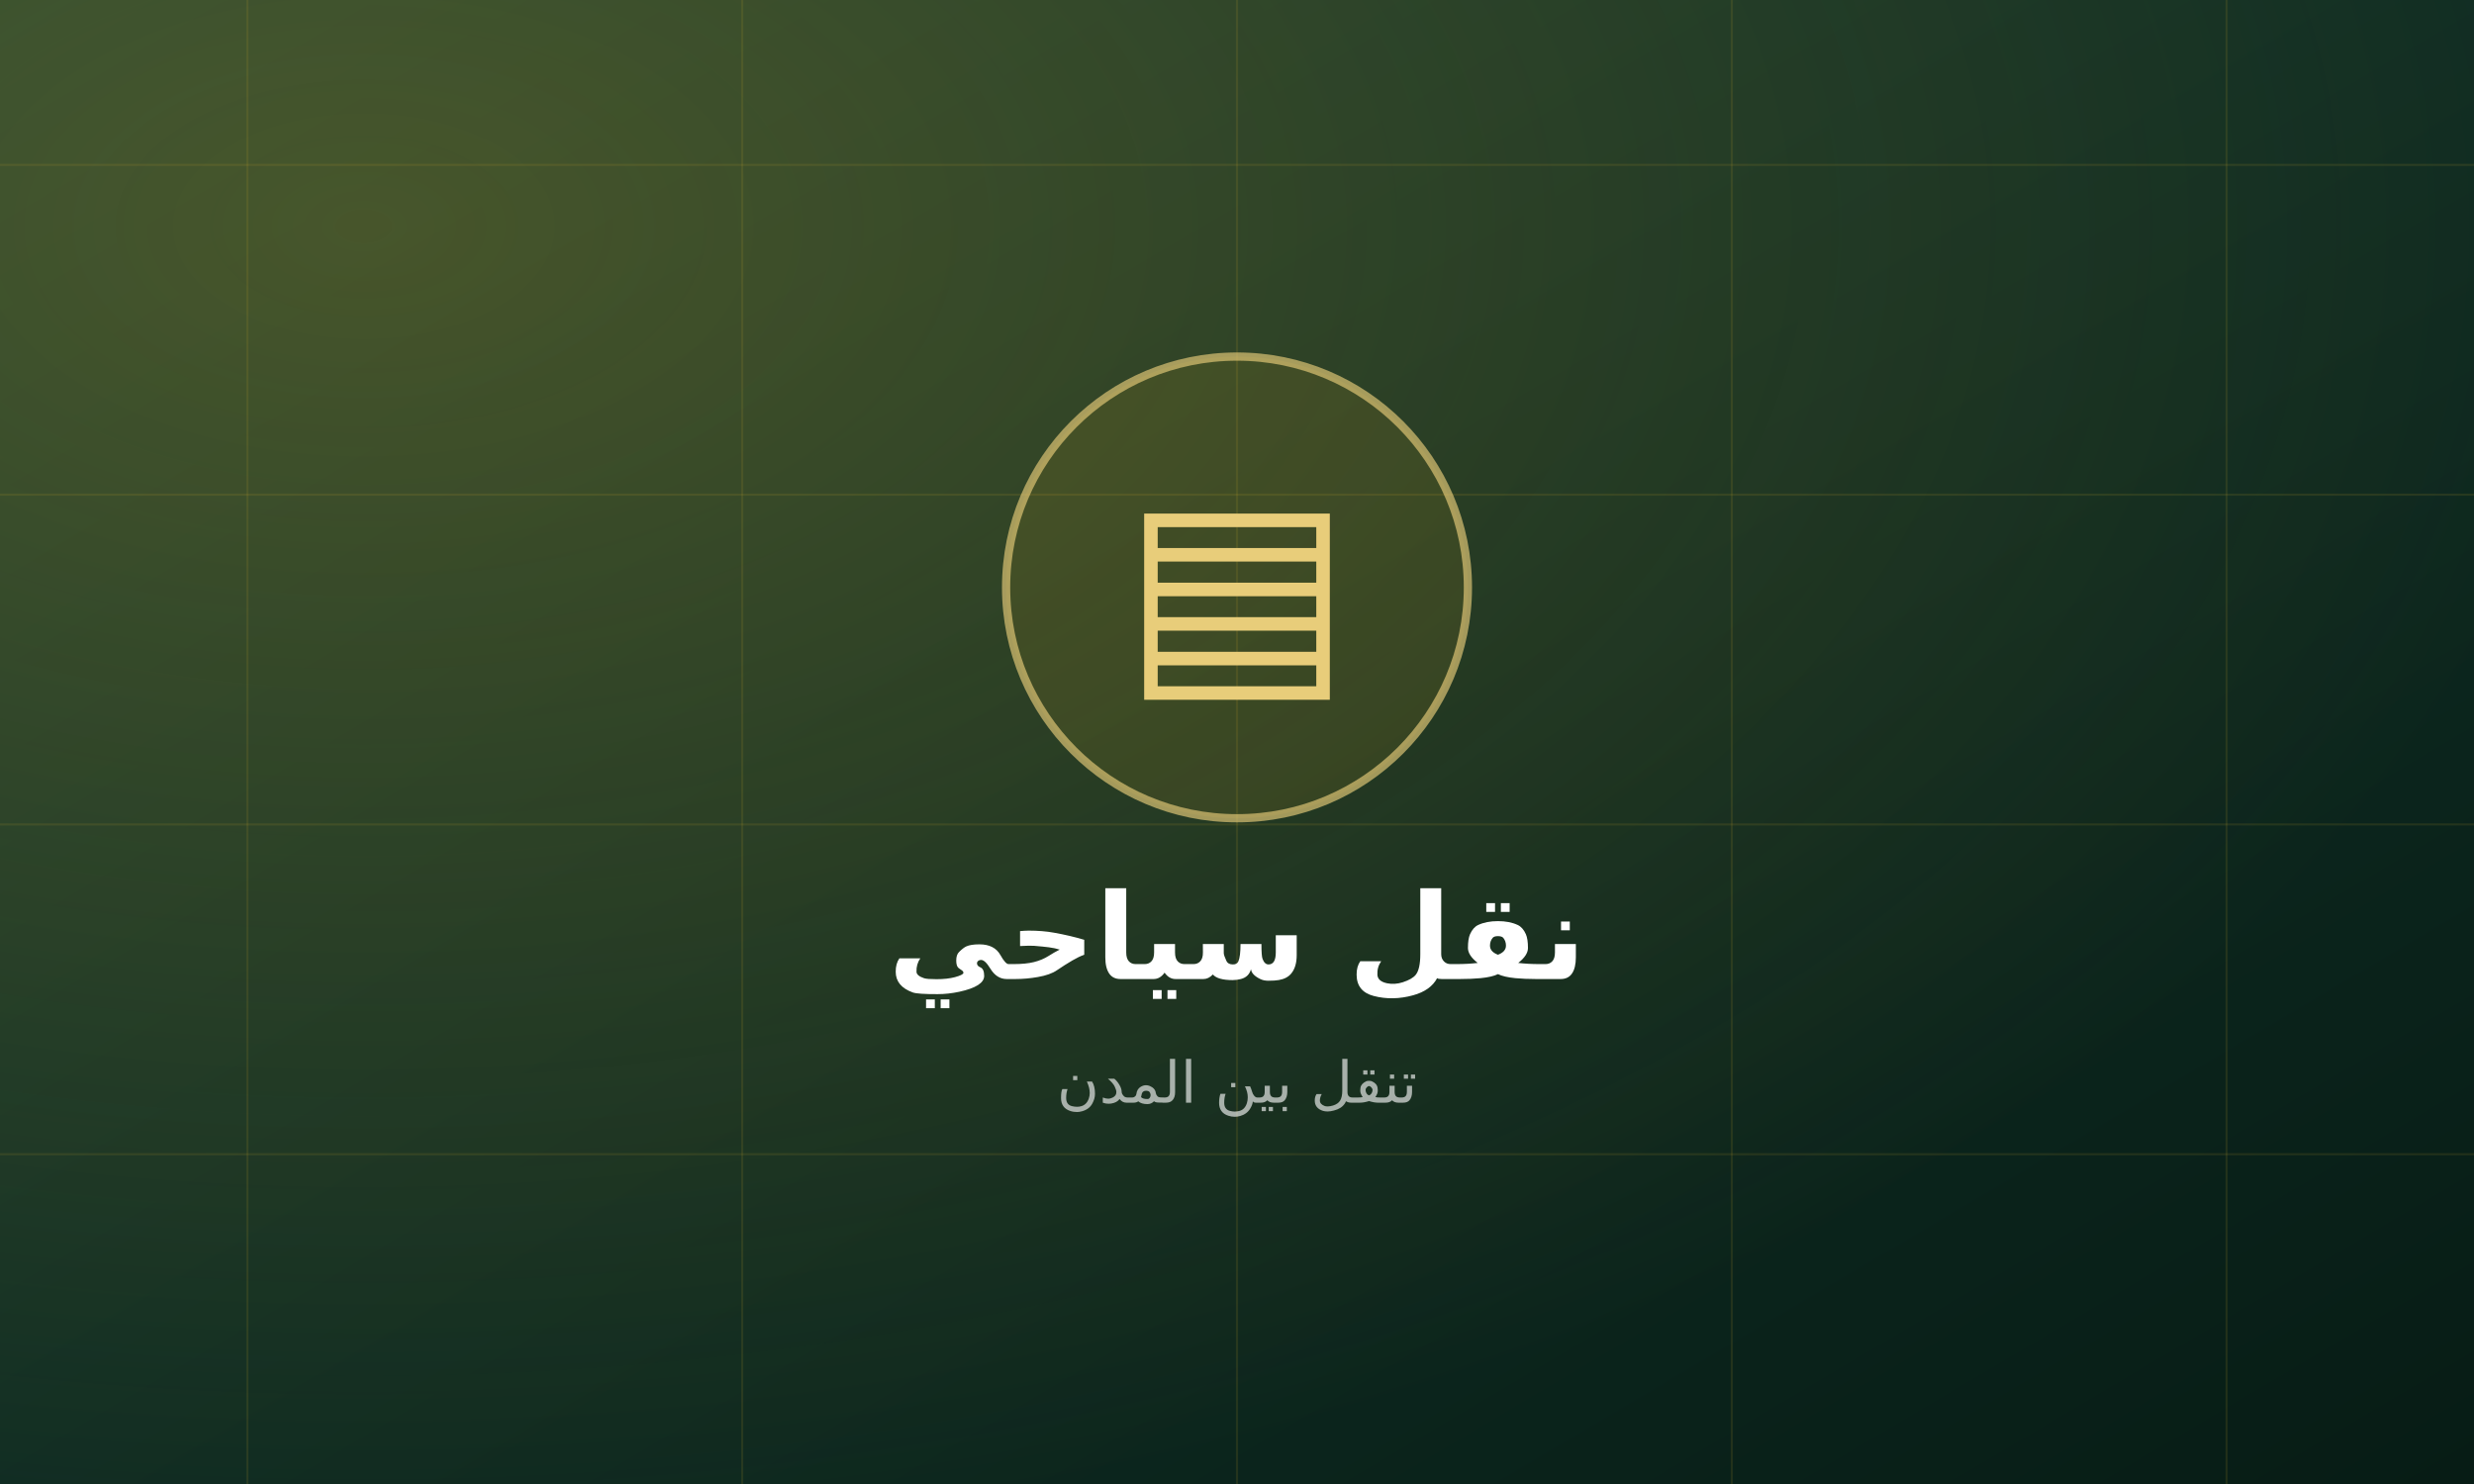
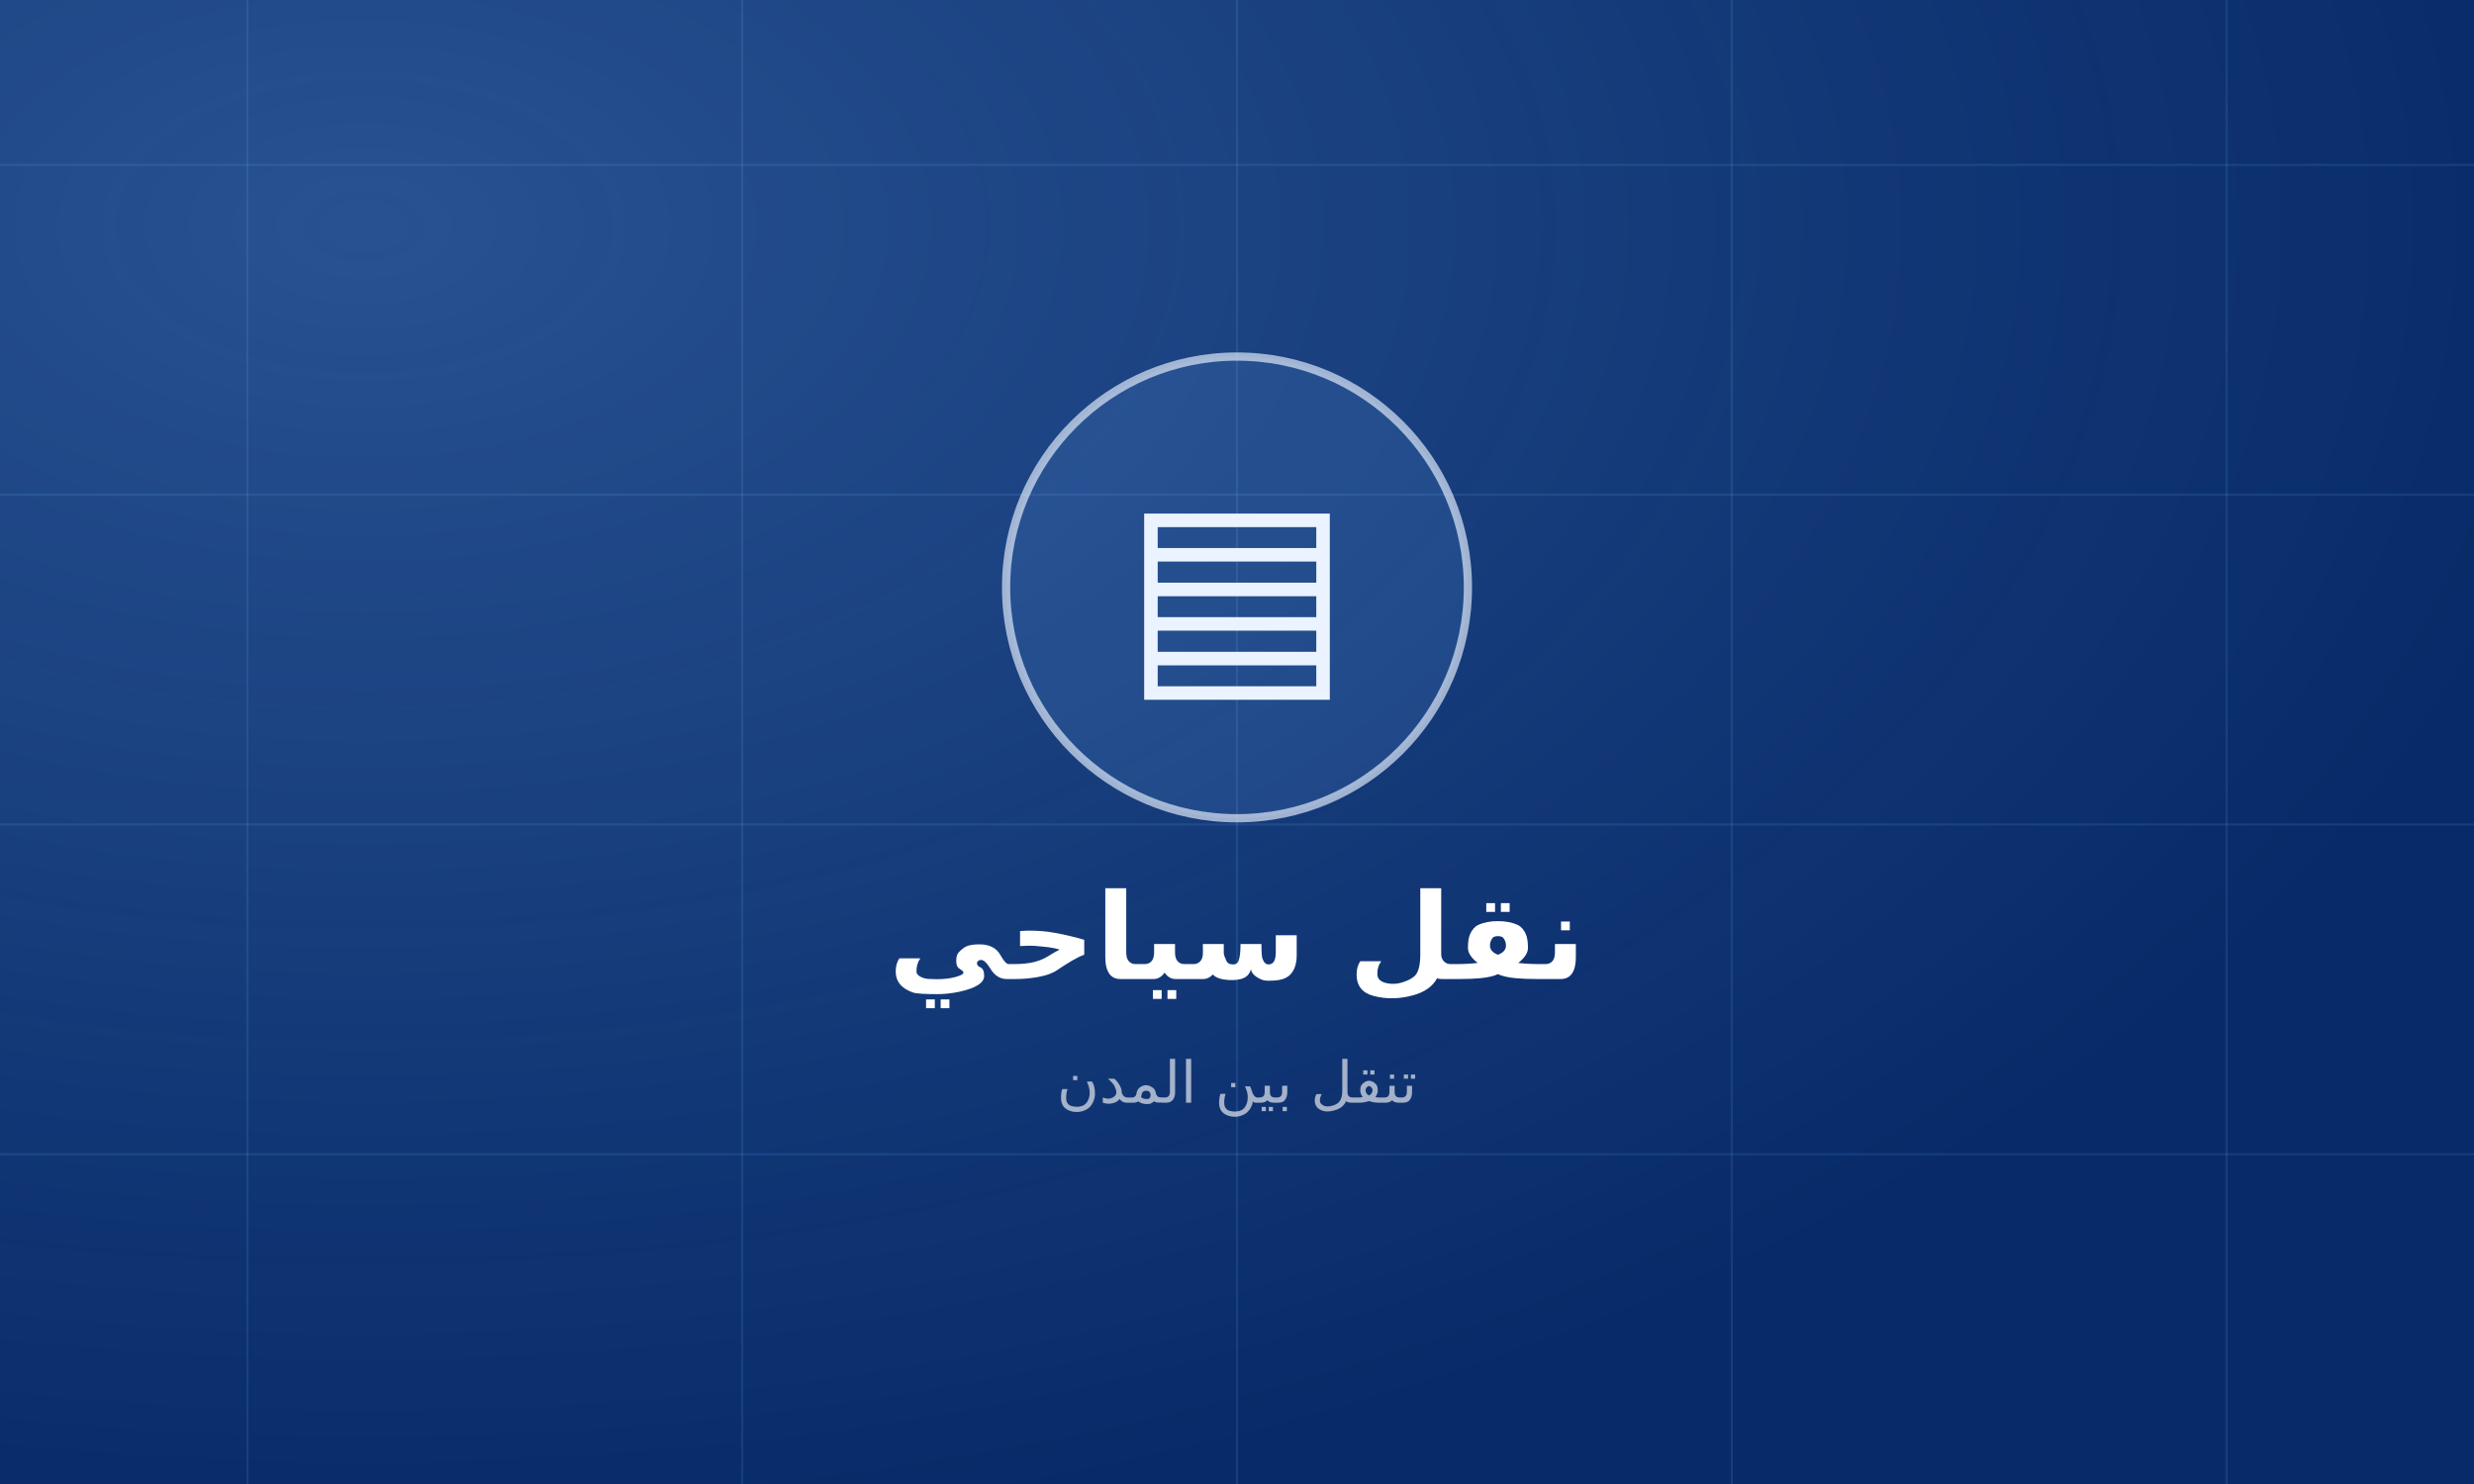
<svg xmlns="http://www.w3.org/2000/svg" viewBox="0 0 1200 720" role="img" aria-labelledby="t d">
  <defs>
    <linearGradient id="g" x1="0" y1="0" x2="1" y2="1">
-       <stop stop-color="#173d31" />
-       <stop offset="1" stop-color="#071c15" />
+       <stop stop-color="#082a68" />
+       <stop offset="1" stop-color="#082a68" />
    </linearGradient>
    <radialGradient id="r" cx=".15" cy=".15" r=".9">
-       <stop stop-color="#c9a227" stop-opacity=".28" />
-       <stop offset="1" stop-color="#c9a227" stop-opacity="0" />
+       <stop stop-color="#79b8ff" stop-opacity=".28" />
+       <stop offset="1" stop-color="#79b8ff" stop-opacity="0" />
    </radialGradient>
  </defs>
  <rect width="1200" height="720" fill="url(#g)" />
  <rect width="1200" height="720" fill="url(#r)" />
-   <g fill="none" stroke="#c9a227" stroke-opacity=".13">
+   <g fill="none" stroke="#79b8ff" stroke-opacity=".13">
    <path d="M0 80h1200M0 240h1200M0 400h1200M0 560h1200" />
    <path d="M120 0v720M360 0v720M600 0v720M840 0v720M1080 0v720" />
  </g>
-   <circle cx="600" cy="285" r="112" fill="#c9a227" fill-opacity=".12" stroke="#e8cd7a" stroke-opacity=".65" stroke-width="4" />
-   <text x="600" y="325" text-anchor="middle" fill="#e8cd7a" font-family="Arial,Tahoma,sans-serif" font-size="118">▤</text>
+   <circle cx="600" cy="285" r="112" fill="#79b8ff" fill-opacity=".12" stroke="#eaf3ff" stroke-opacity=".65" stroke-width="4" />
+   <text x="600" y="325" text-anchor="middle" fill="#eaf3ff" font-family="Arial,Tahoma,sans-serif" font-size="118">▤</text>
  <text x="600" y="475" text-anchor="middle" fill="#fff" font-family="Tahoma,Arial,sans-serif" font-size="58" font-weight="700">نقل سياحي</text>
  <text x="600" y="535" text-anchor="middle" fill="#fff" fill-opacity=".62" font-family="Tahoma,Arial,sans-serif" font-size="28">تنقل بين المدن</text>
</svg>
